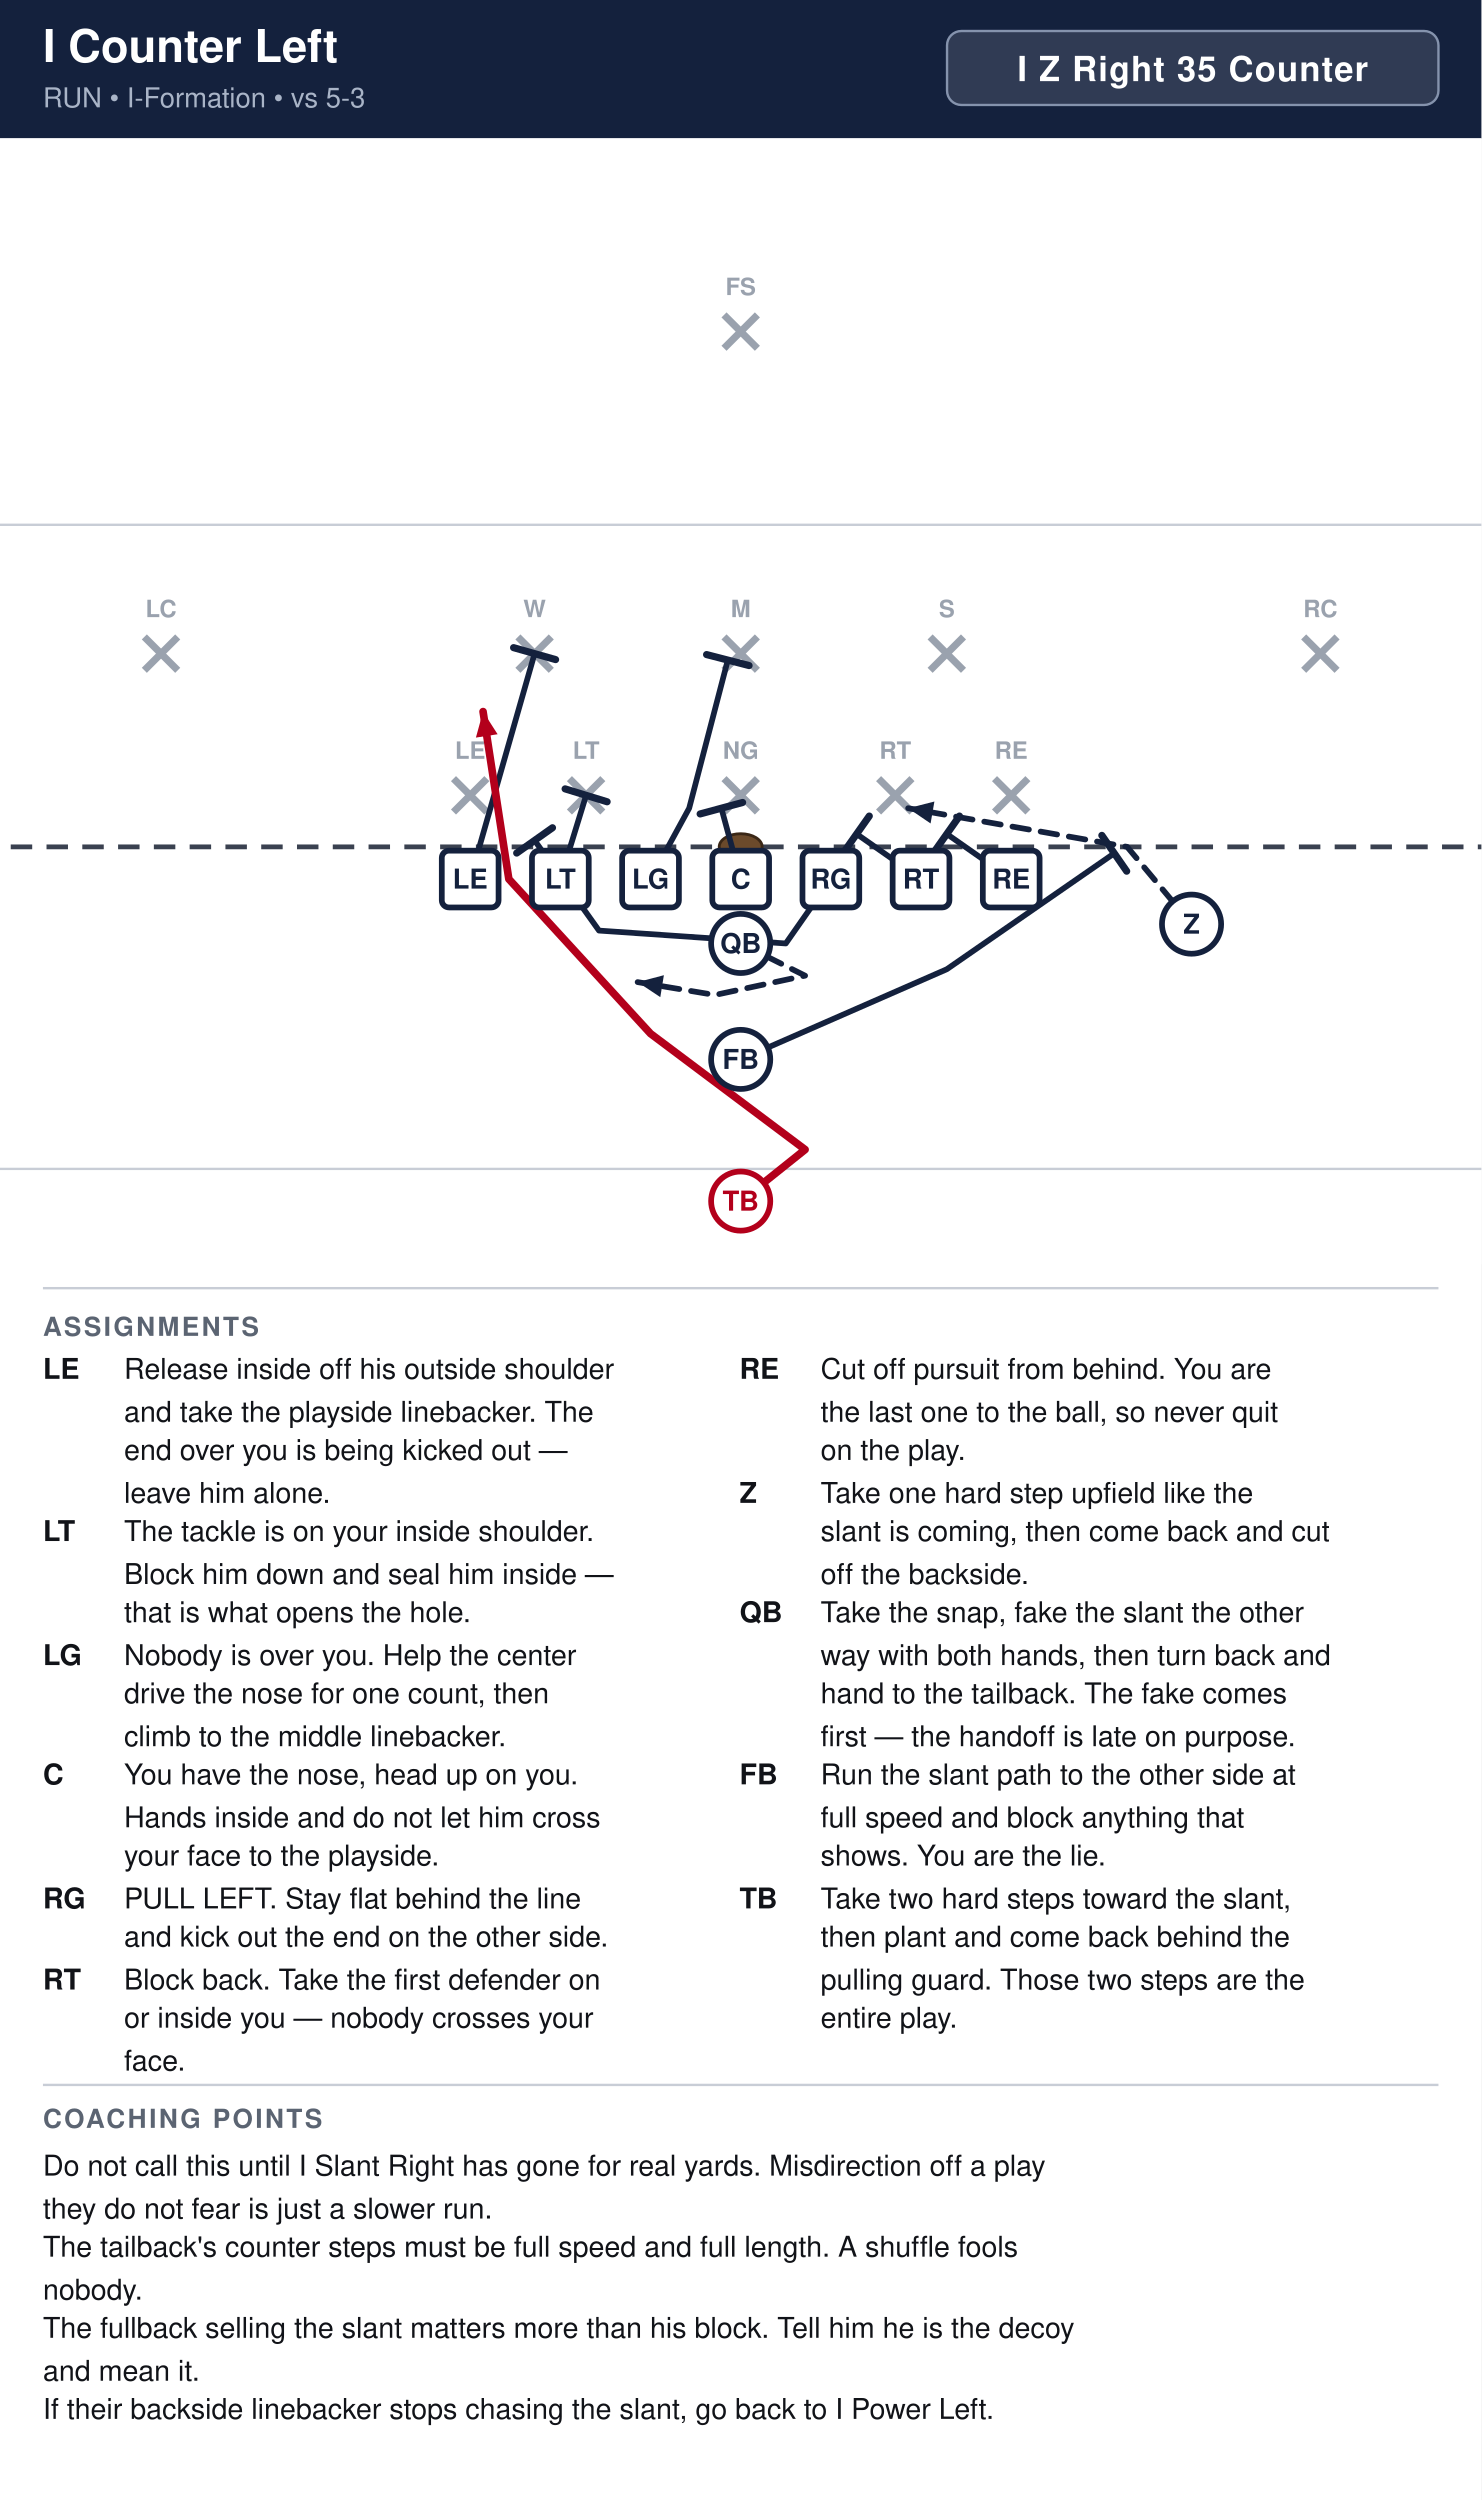
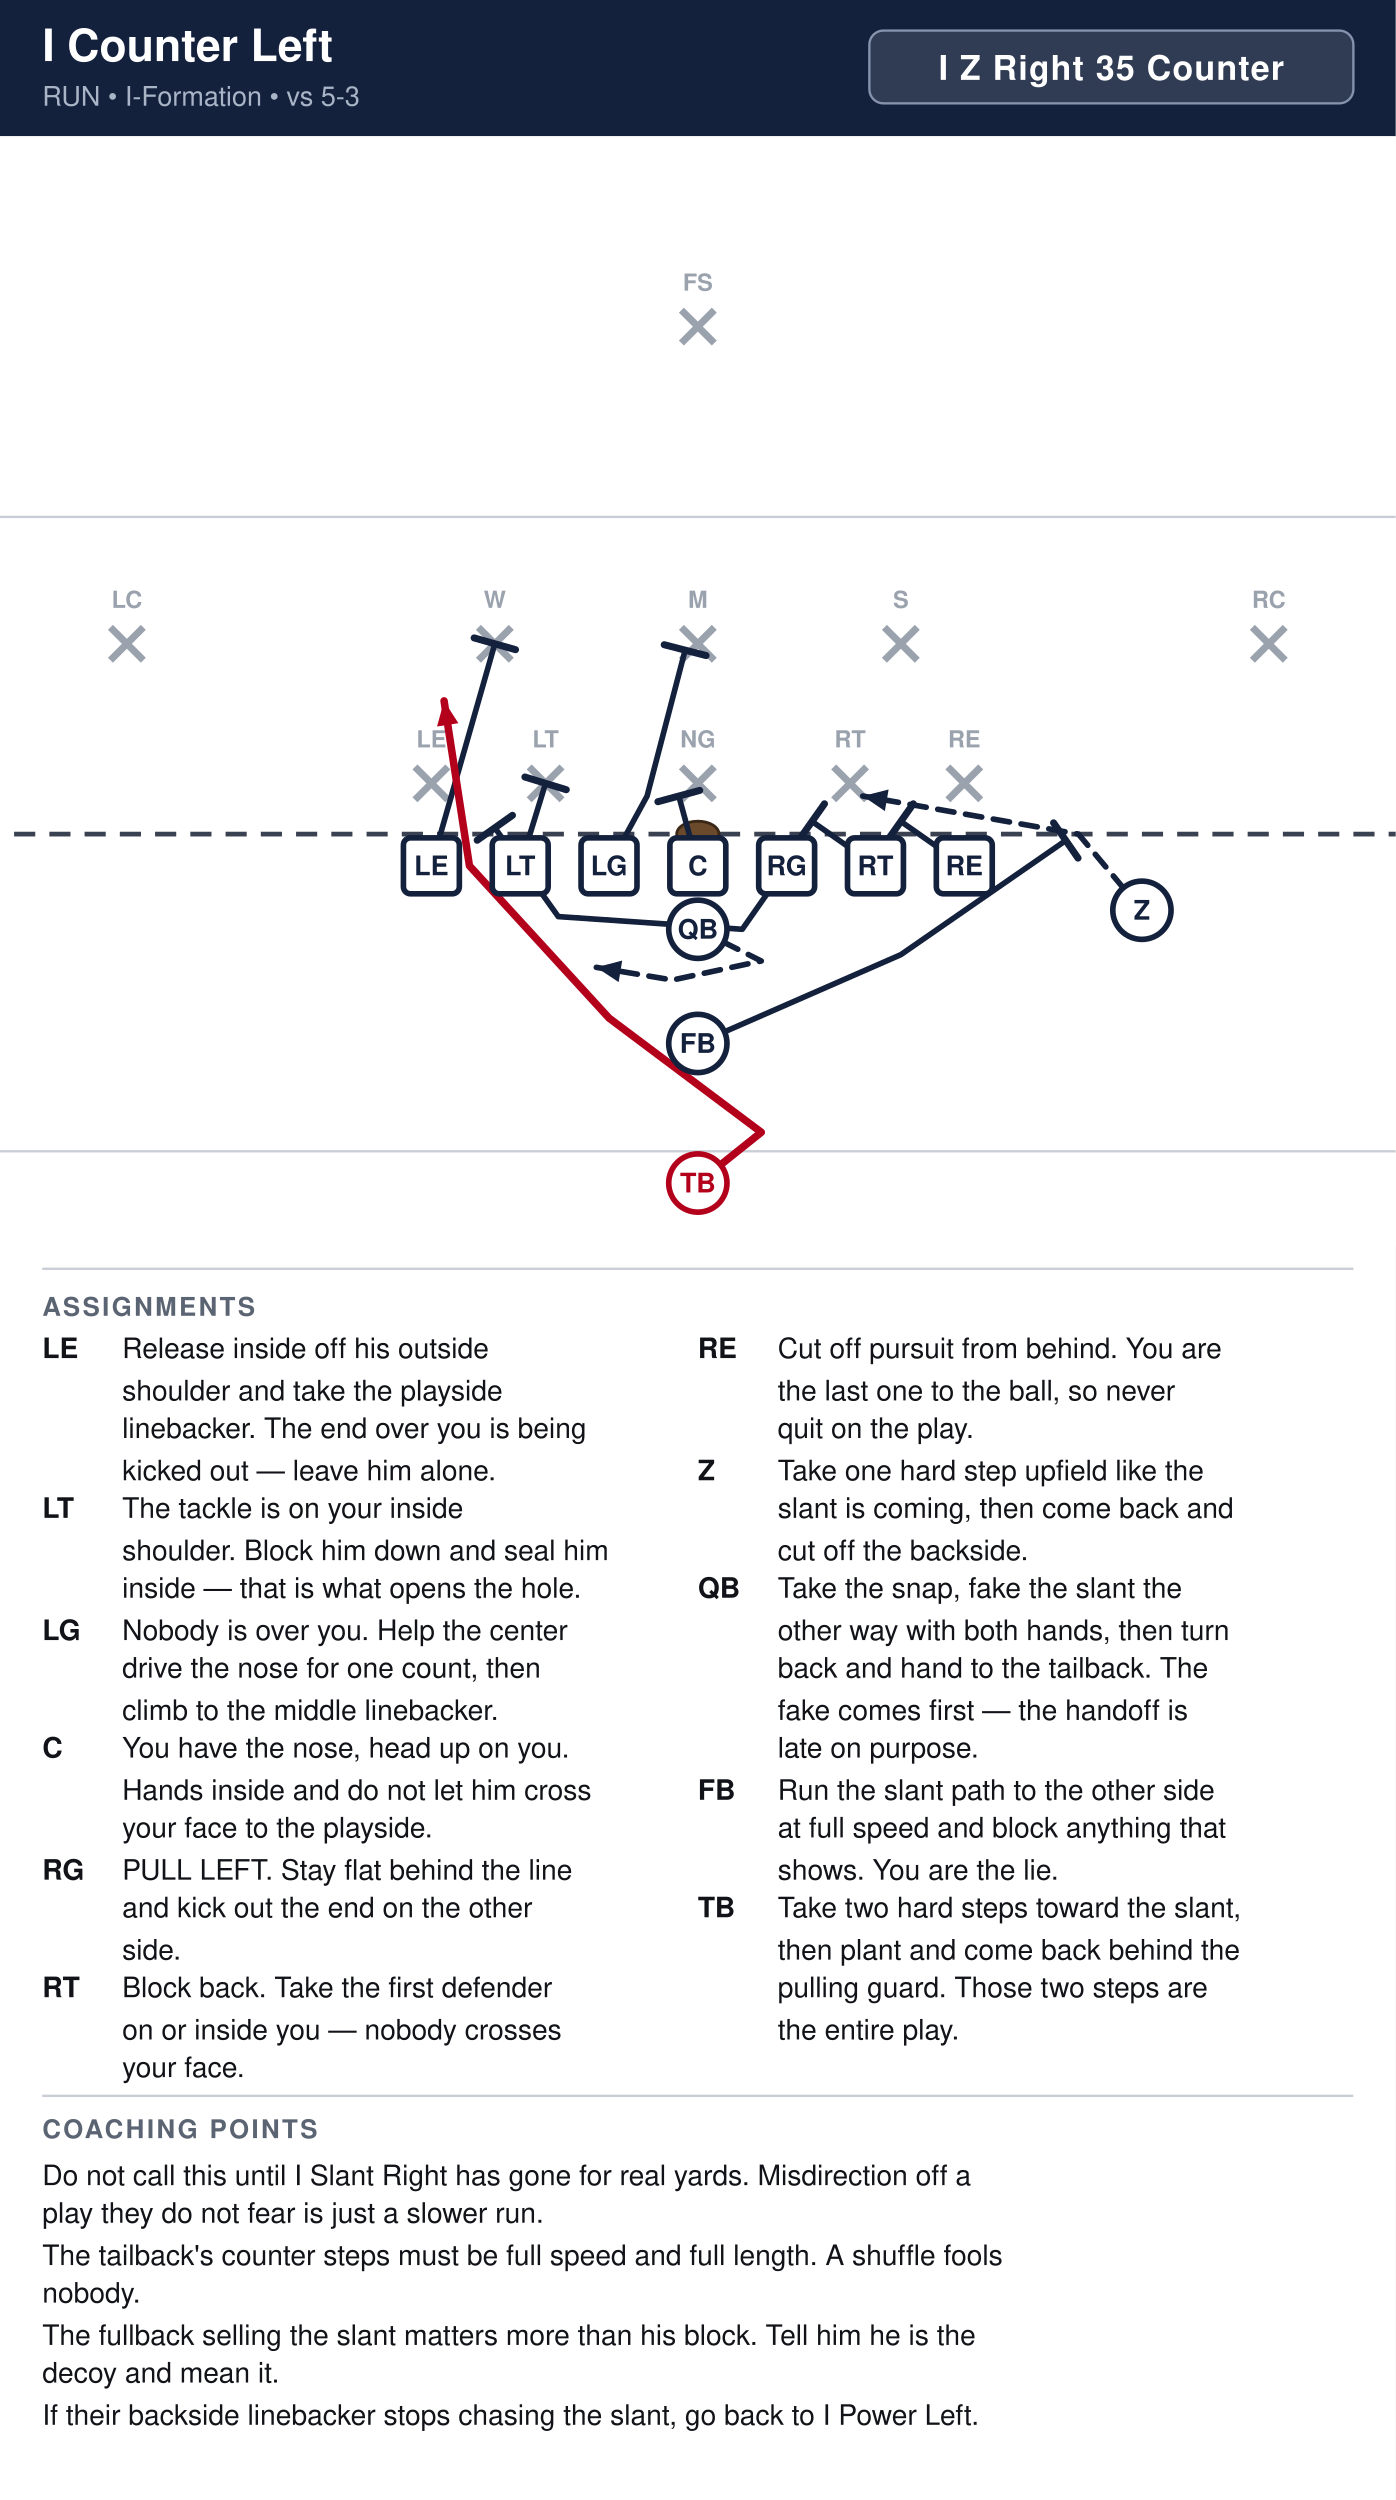
- <svg xmlns="http://www.w3.org/2000/svg" width="621" height="1048" viewBox="0 0 621 1048" font-family="Segoe UI, Helvetica, Arial, sans-serif">
+ <svg xmlns="http://www.w3.org/2000/svg" width="594" height="1064" viewBox="0 0 594 1064" font-family="Segoe UI, Helvetica, Arial, sans-serif">
  <rect width="100%" height="100%" fill="#ffffff" />
-   <rect x="0" y="0" width="621" height="58" fill="#14213d" />
+   <rect x="0" y="0" width="594" height="58" fill="#14213d" />
  <text x="18" y="26" font-size="19" font-weight="700" fill="#ffffff">I Counter Left</text>
  <text x="18" y="45" font-size="11.5" fill="#a9b4c7">RUN  •  I-Formation  •  vs 5-3</text>
-   <rect x="397.0" y="13" width="206.0" height="31" rx="6" fill="#ffffff" fill-opacity="0.12" stroke="#8593ad" stroke-width="1" />
-   <text x="500.0" y="34" text-anchor="middle" font-size="14.5" font-weight="700" fill="#ffffff" letter-spacing="0.5">I Z Right 35 Counter</text>
+   <rect x="370.0" y="13" width="206.0" height="31" rx="6" fill="#ffffff" fill-opacity="0.12" stroke="#8593ad" stroke-width="1" />
+   <text x="473.0" y="34" text-anchor="middle" font-size="14.5" font-weight="700" fill="#ffffff" letter-spacing="0.5">I Z Right 35 Counter</text>
  <clipPath id="fieldclip">
-     <rect x="0" y="58" width="621" height="472" />
+     <rect x="0" y="58" width="594" height="472" />
  </clipPath>
  <g clip-path="url(#fieldclip)">
-     <g transform="translate(-40.5,31.0)">
+     <g transform="translate(-54.0,31.0)">
      <rect x="0" y="0" width="702" height="513" fill="#ffffff" />
      <line x1="0" y1="459.0" x2="702" y2="459.0" stroke="#c8cdd6" stroke-width="1" />
      <line x1="0" y1="189.0" x2="702" y2="189.0" stroke="#c8cdd6" stroke-width="1" />
      <line x1="0" y1="324.0" x2="702" y2="324.0" stroke="#3a4150" stroke-width="2" stroke-dasharray="9 6" />
      <ellipse cx="351.0" cy="324.0" rx="9" ry="5.5" fill="#6b4a2b" stroke="#3a2716" stroke-width="1.2" />
      <line x1="230.6" y1="295.4" x2="244.6" y2="309.4" stroke="#9aa2ae" stroke-width="3" />
      <line x1="244.6" y1="295.4" x2="230.6" y2="309.4" stroke="#9aa2ae" stroke-width="3" />
      <text x="237.6" y="287.1" text-anchor="middle" font-size="10" fill="#9aa2ae" font-weight="600">LE</text>
      <line x1="279.2" y1="295.4" x2="293.2" y2="309.4" stroke="#9aa2ae" stroke-width="3" />
      <line x1="293.2" y1="295.4" x2="279.2" y2="309.4" stroke="#9aa2ae" stroke-width="3" />
      <text x="286.2" y="287.1" text-anchor="middle" font-size="10" fill="#9aa2ae" font-weight="600">LT</text>
      <line x1="344.0" y1="295.4" x2="358.0" y2="309.4" stroke="#9aa2ae" stroke-width="3" />
      <line x1="358.0" y1="295.4" x2="344.0" y2="309.4" stroke="#9aa2ae" stroke-width="3" />
      <text x="351.0" y="287.1" text-anchor="middle" font-size="10" fill="#9aa2ae" font-weight="600">NG</text>
      <line x1="408.8" y1="295.4" x2="422.8" y2="309.4" stroke="#9aa2ae" stroke-width="3" />
      <line x1="422.8" y1="295.4" x2="408.8" y2="309.4" stroke="#9aa2ae" stroke-width="3" />
      <text x="415.8" y="287.1" text-anchor="middle" font-size="10" fill="#9aa2ae" font-weight="600">RT</text>
      <line x1="457.4" y1="295.4" x2="471.4" y2="309.4" stroke="#9aa2ae" stroke-width="3" />
      <line x1="471.4" y1="295.4" x2="457.4" y2="309.4" stroke="#9aa2ae" stroke-width="3" />
      <text x="464.4" y="287.1" text-anchor="middle" font-size="10" fill="#9aa2ae" font-weight="600">RE</text>
      <line x1="257.6" y1="236.0" x2="271.6" y2="250.0" stroke="#9aa2ae" stroke-width="3" />
      <line x1="271.6" y1="236.0" x2="257.6" y2="250.0" stroke="#9aa2ae" stroke-width="3" />
      <text x="264.6" y="227.7" text-anchor="middle" font-size="10" fill="#9aa2ae" font-weight="600">W</text>
      <line x1="344.0" y1="236.0" x2="358.0" y2="250.0" stroke="#9aa2ae" stroke-width="3" />
      <line x1="358.0" y1="236.0" x2="344.0" y2="250.0" stroke="#9aa2ae" stroke-width="3" />
      <text x="351.0" y="227.7" text-anchor="middle" font-size="10" fill="#9aa2ae" font-weight="600">M</text>
      <line x1="430.4" y1="236.0" x2="444.4" y2="250.0" stroke="#9aa2ae" stroke-width="3" />
      <line x1="444.4" y1="236.0" x2="430.4" y2="250.0" stroke="#9aa2ae" stroke-width="3" />
      <text x="437.4" y="227.7" text-anchor="middle" font-size="10" fill="#9aa2ae" font-weight="600">S</text>
      <line x1="101.0" y1="236.0" x2="115.0" y2="250.0" stroke="#9aa2ae" stroke-width="3" />
      <line x1="115.0" y1="236.0" x2="101.0" y2="250.0" stroke="#9aa2ae" stroke-width="3" />
      <text x="108.0" y="227.7" text-anchor="middle" font-size="10" fill="#9aa2ae" font-weight="600">LC</text>
      <line x1="587.0" y1="236.0" x2="601.0" y2="250.0" stroke="#9aa2ae" stroke-width="3" />
      <line x1="601.0" y1="236.0" x2="587.0" y2="250.0" stroke="#9aa2ae" stroke-width="3" />
      <text x="594.0" y="227.7" text-anchor="middle" font-size="10" fill="#9aa2ae" font-weight="600">RC</text>
      <line x1="344.0" y1="101.0" x2="358.0" y2="115.0" stroke="#9aa2ae" stroke-width="3" />
      <line x1="358.0" y1="101.0" x2="344.0" y2="115.0" stroke="#9aa2ae" stroke-width="3" />
      <text x="351.0" y="92.7" text-anchor="middle" font-size="10" fill="#9aa2ae" font-weight="600">FS</text>
      <path d="M464.4,337.5 L437.4,318.6" fill="none" stroke="#14213d" stroke-width="2.4" stroke-linecap="round" stroke-linejoin="round" />
      <line x1="432.1" y1="326.1" x2="442.7" y2="311.1" stroke="#14213d" stroke-width="3.0" stroke-linecap="round" />
      <path d="M426.6,337.5 L399.6,318.6" fill="none" stroke="#14213d" stroke-width="2.4" stroke-linecap="round" stroke-linejoin="round" />
      <line x1="394.3" y1="326.1" x2="404.9" y2="311.1" stroke="#14213d" stroke-width="3.0" stroke-linecap="round" />
      <path d="M388.8,337.5 L369.9,364.5 L291.6,359.1 L264.6,321.3" fill="none" stroke="#14213d" stroke-width="2.4" stroke-linecap="round" stroke-linejoin="round" />
      <line x1="257.1" y1="326.6" x2="272.1" y2="316.0" stroke="#14213d" stroke-width="3.0" stroke-linecap="round" />
      <path d="M351.0,337.5 L342.9,307.8" fill="none" stroke="#14213d" stroke-width="2.4" stroke-linecap="round" stroke-linejoin="round" />
      <line x1="334.0" y1="310.2" x2="351.8" y2="305.4" stroke="#14213d" stroke-width="3.0" stroke-linecap="round" />
      <path d="M313.2,337.5 L329.4,307.8 L345.6,245.7" fill="none" stroke="#14213d" stroke-width="2.4" stroke-linecap="round" stroke-linejoin="round" />
      <line x1="336.7" y1="243.4" x2="354.5" y2="248.0" stroke="#14213d" stroke-width="3.0" stroke-linecap="round" />
      <path d="M275.4,337.5 L286.2,302.4" fill="none" stroke="#14213d" stroke-width="2.4" stroke-linecap="round" stroke-linejoin="round" />
      <line x1="277.4" y1="299.7" x2="295.0" y2="305.1" stroke="#14213d" stroke-width="3.0" stroke-linecap="round" />
      <path d="M237.6,337.5 L264.6,243.0" fill="none" stroke="#14213d" stroke-width="2.4" stroke-linecap="round" stroke-linejoin="round" />
      <line x1="255.8" y1="240.5" x2="273.4" y2="245.5" stroke="#14213d" stroke-width="3.0" stroke-linecap="round" />
      <path d="M540.0,356.4 L513.0,324.0 L421.2,307.8" fill="none" stroke="#14213d" stroke-width="2.4" stroke-linecap="round" stroke-linejoin="round" stroke-dasharray="7 5" />
      <polygon points="421.2,307.8 432.2,305.0 430.6,314.2" fill="#14213d" />
      <path d="M351.0,364.5 L378.0,378.0 L340.2,386.1 L307.8,380.7" fill="none" stroke="#14213d" stroke-width="2.4" stroke-linecap="round" stroke-linejoin="round" stroke-dasharray="7 5" />
      <polygon points="307.8,380.7 318.8,377.8 317.3,387.0" fill="#14213d" />
      <path d="M351.0,413.1 L437.4,375.3 L507.6,326.7" fill="none" stroke="#14213d" stroke-width="2.4" stroke-linecap="round" stroke-linejoin="round" />
      <line x1="502.4" y1="319.2" x2="512.8" y2="334.2" stroke="#14213d" stroke-width="3.0" stroke-linecap="round" />
      <path d="M351.0,472.5 L378.0,450.9 L313.2,402.3 L253.8,337.5 L243.0,267.3" fill="none" stroke="#b3001b" stroke-width="3.2" stroke-linecap="round" stroke-linejoin="round" />
      <polygon points="243.0,267.3 249.1,276.8 240.0,278.2" fill="#b3001b" />
      <rect x="225.7" y="325.6" width="23.8" height="23.8" rx="3" fill="#ffffff" stroke="#14213d" stroke-width="2.4" />
      <text x="237.6" y="341.5" text-anchor="middle" font-size="11.5" font-weight="700" fill="#14213d">LE</text>
      <rect x="263.5" y="325.6" width="23.8" height="23.8" rx="3" fill="#ffffff" stroke="#14213d" stroke-width="2.4" />
      <text x="275.4" y="341.5" text-anchor="middle" font-size="11.5" font-weight="700" fill="#14213d">LT</text>
      <rect x="301.3" y="325.6" width="23.8" height="23.8" rx="3" fill="#ffffff" stroke="#14213d" stroke-width="2.4" />
      <text x="313.2" y="341.5" text-anchor="middle" font-size="11.5" font-weight="700" fill="#14213d">LG</text>
      <rect x="339.1" y="325.6" width="23.8" height="23.8" rx="3" fill="#ffffff" stroke="#14213d" stroke-width="2.4" />
      <text x="351.0" y="341.5" text-anchor="middle" font-size="11.5" font-weight="700" fill="#14213d">C</text>
      <rect x="376.9" y="325.6" width="23.8" height="23.8" rx="3" fill="#ffffff" stroke="#14213d" stroke-width="2.4" />
      <text x="388.8" y="341.5" text-anchor="middle" font-size="11.5" font-weight="700" fill="#14213d">RG</text>
      <rect x="414.7" y="325.6" width="23.8" height="23.8" rx="3" fill="#ffffff" stroke="#14213d" stroke-width="2.4" />
      <text x="426.6" y="341.5" text-anchor="middle" font-size="11.5" font-weight="700" fill="#14213d">RT</text>
      <rect x="452.5" y="325.6" width="23.8" height="23.8" rx="3" fill="#ffffff" stroke="#14213d" stroke-width="2.4" />
      <text x="464.4" y="341.5" text-anchor="middle" font-size="11.5" font-weight="700" fill="#14213d">RE</text>
      <circle cx="540.0" cy="356.4" r="12.4" fill="#ffffff" stroke="#14213d" stroke-width="2.4" />
      <text x="540.0" y="360.4" text-anchor="middle" font-size="11.5" font-weight="700" fill="#14213d">Z</text>
      <circle cx="351.0" cy="364.5" r="12.4" fill="#ffffff" stroke="#14213d" stroke-width="2.4" />
      <text x="351.0" y="368.5" text-anchor="middle" font-size="11.5" font-weight="700" fill="#14213d">QB</text>
      <circle cx="351.0" cy="413.1" r="12.4" fill="#ffffff" stroke="#14213d" stroke-width="2.4" />
      <text x="351.0" y="417.1" text-anchor="middle" font-size="11.5" font-weight="700" fill="#14213d">FB</text>
      <circle cx="351.0" cy="472.5" r="12.4" fill="#ffffff" stroke="#b3001b" stroke-width="2.4" />
      <text x="351.0" y="476.5" text-anchor="middle" font-size="11.5" font-weight="700" fill="#b3001b">TB</text>
    </g>
  </g>
-   <line x1="18" y1="540" x2="603" y2="540" stroke="#c8cdd6" stroke-width="1" />
+   <line x1="18" y1="540" x2="576" y2="540" stroke="#c8cdd6" stroke-width="1" />
  <text x="18" y="560" font-size="11" font-weight="700" fill="#5b6472" letter-spacing="1">ASSIGNMENTS</text>
  <text x="18" y="578" font-size="12" font-weight="700" fill="#111318">LE</text>
-   <text x="52" y="578" font-size="12" fill="#111318">Release inside off his outside shoulder</text>
-   <text x="52" y="596" font-size="12" fill="#111318">and take the playside linebacker. The</text>
-   <text x="52" y="612" font-size="12" fill="#111318">end over you is being kicked out —</text>
-   <text x="52" y="630" font-size="12" fill="#111318">leave him alone.</text>
+   <text x="52" y="578" font-size="12" fill="#111318">Release inside off his outside</text>
+   <text x="52" y="596" font-size="12" fill="#111318">shoulder and take the playside</text>
+   <text x="52" y="612" font-size="12" fill="#111318">linebacker. The end over you is being</text>
+   <text x="52" y="630" font-size="12" fill="#111318">kicked out — leave him alone.</text>
  <text x="18" y="646" font-size="12" font-weight="700" fill="#111318">LT</text>
-   <text x="52" y="646" font-size="12" fill="#111318">The tackle is on your inside shoulder.</text>
-   <text x="52" y="664" font-size="12" fill="#111318">Block him down and seal him inside —</text>
-   <text x="52" y="680" font-size="12" fill="#111318">that is what opens the hole.</text>
+   <text x="52" y="646" font-size="12" fill="#111318">The tackle is on your inside</text>
+   <text x="52" y="664" font-size="12" fill="#111318">shoulder. Block him down and seal him</text>
+   <text x="52" y="680" font-size="12" fill="#111318">inside — that is what opens the hole.</text>
  <text x="18" y="698" font-size="12" font-weight="700" fill="#111318">LG</text>
  <text x="52" y="698" font-size="12" fill="#111318">Nobody is over you. Help the center</text>
  <text x="52" y="714" font-size="12" fill="#111318">drive the nose for one count, then</text>
  <text x="52" y="732" font-size="12" fill="#111318">climb to the middle linebacker.</text>
  <text x="18" y="748" font-size="12" font-weight="700" fill="#111318">C</text>
  <text x="52" y="748" font-size="12" fill="#111318">You have the nose, head up on you.</text>
  <text x="52" y="766" font-size="12" fill="#111318">Hands inside and do not let him cross</text>
  <text x="52" y="782" font-size="12" fill="#111318">your face to the playside.</text>
  <text x="18" y="800" font-size="12" font-weight="700" fill="#111318">RG</text>
  <text x="52" y="800" font-size="12" fill="#111318">PULL LEFT. Stay flat behind the line</text>
-   <text x="52" y="816" font-size="12" fill="#111318">and kick out the end on the other side.</text>
-   <text x="18" y="834" font-size="12" font-weight="700" fill="#111318">RT</text>
-   <text x="52" y="834" font-size="12" fill="#111318">Block back. Take the first defender on</text>
-   <text x="52" y="850" font-size="12" fill="#111318">or inside you — nobody crosses your</text>
-   <text x="52" y="868" font-size="12" fill="#111318">face.</text>
-   <text x="310" y="578" font-size="12" font-weight="700" fill="#111318">RE</text>
-   <text x="344" y="578" font-size="12" fill="#111318">Cut off pursuit from behind. You are</text>
-   <text x="344" y="596" font-size="12" fill="#111318">the last one to the ball, so never quit</text>
-   <text x="344" y="612" font-size="12" fill="#111318">on the play.</text>
-   <text x="310" y="630" font-size="12" font-weight="700" fill="#111318">Z</text>
-   <text x="344" y="630" font-size="12" fill="#111318">Take one hard step upfield like the</text>
-   <text x="344" y="646" font-size="12" fill="#111318">slant is coming, then come back and cut</text>
-   <text x="344" y="664" font-size="12" fill="#111318">off the backside.</text>
-   <text x="310" y="680" font-size="12" font-weight="700" fill="#111318">QB</text>
-   <text x="344" y="680" font-size="12" fill="#111318">Take the snap, fake the slant the other</text>
-   <text x="344" y="698" font-size="12" fill="#111318">way with both hands, then turn back and</text>
-   <text x="344" y="714" font-size="12" fill="#111318">hand to the tailback. The fake comes</text>
-   <text x="344" y="732" font-size="12" fill="#111318">first — the handoff is late on purpose.</text>
-   <text x="310" y="748" font-size="12" font-weight="700" fill="#111318">FB</text>
-   <text x="344" y="748" font-size="12" fill="#111318">Run the slant path to the other side at</text>
-   <text x="344" y="766" font-size="12" fill="#111318">full speed and block anything that</text>
-   <text x="344" y="782" font-size="12" fill="#111318">shows. You are the lie.</text>
-   <text x="310" y="800" font-size="12" font-weight="700" fill="#111318">TB</text>
-   <text x="344" y="800" font-size="12" fill="#111318">Take two hard steps toward the slant,</text>
-   <text x="344" y="816" font-size="12" fill="#111318">then plant and come back behind the</text>
-   <text x="344" y="834" font-size="12" fill="#111318">pulling guard. Those two steps are the</text>
-   <text x="344" y="850" font-size="12" fill="#111318">entire play.</text>
-   <line x1="18" y1="874" x2="603" y2="874" stroke="#c8cdd6" stroke-width="1" />
-   <text x="18" y="892" font-size="11" font-weight="700" fill="#5b6472" letter-spacing="1">COACHING POINTS</text>
-   <text x="18" y="912" font-size="12" fill="#111318">Do not call this until I Slant Right has gone for real yards. Misdirection off a play</text>
-   <text x="18" y="930" font-size="12" fill="#111318">they do not fear is just a slower run.</text>
-   <text x="18" y="946" font-size="12" fill="#111318">The tailback's counter steps must be full speed and full length. A shuffle fools</text>
-   <text x="18" y="964" font-size="12" fill="#111318">nobody.</text>
-   <text x="18" y="980" font-size="12" fill="#111318">The fullback selling the slant matters more than his block. Tell him he is the decoy</text>
-   <text x="18" y="998" font-size="12" fill="#111318">and mean it.</text>
-   <text x="18" y="1014" font-size="12" fill="#111318">If their backside linebacker stops chasing the slant, go back to I Power Left.</text>
+   <text x="52" y="816" font-size="12" fill="#111318">and kick out the end on the other</text>
+   <text x="52" y="834" font-size="12" fill="#111318">side.</text>
+   <text x="18" y="850" font-size="12" font-weight="700" fill="#111318">RT</text>
+   <text x="52" y="850" font-size="12" fill="#111318">Block back. Take the first defender</text>
+   <text x="52" y="868" font-size="12" fill="#111318">on or inside you — nobody crosses</text>
+   <text x="52" y="884" font-size="12" fill="#111318">your face.</text>
+   <text x="297" y="578" font-size="12" font-weight="700" fill="#111318">RE</text>
+   <text x="331" y="578" font-size="12" fill="#111318">Cut off pursuit from behind. You are</text>
+   <text x="331" y="596" font-size="12" fill="#111318">the last one to the ball, so never</text>
+   <text x="331" y="612" font-size="12" fill="#111318">quit on the play.</text>
+   <text x="297" y="630" font-size="12" font-weight="700" fill="#111318">Z</text>
+   <text x="331" y="630" font-size="12" fill="#111318">Take one hard step upfield like the</text>
+   <text x="331" y="646" font-size="12" fill="#111318">slant is coming, then come back and</text>
+   <text x="331" y="664" font-size="12" fill="#111318">cut off the backside.</text>
+   <text x="297" y="680" font-size="12" font-weight="700" fill="#111318">QB</text>
+   <text x="331" y="680" font-size="12" fill="#111318">Take the snap, fake the slant the</text>
+   <text x="331" y="698" font-size="12" fill="#111318">other way with both hands, then turn</text>
+   <text x="331" y="714" font-size="12" fill="#111318">back and hand to the tailback. The</text>
+   <text x="331" y="732" font-size="12" fill="#111318">fake comes first — the handoff is</text>
+   <text x="331" y="748" font-size="12" fill="#111318">late on purpose.</text>
+   <text x="297" y="766" font-size="12" font-weight="700" fill="#111318">FB</text>
+   <text x="331" y="766" font-size="12" fill="#111318">Run the slant path to the other side</text>
+   <text x="331" y="782" font-size="12" fill="#111318">at full speed and block anything that</text>
+   <text x="331" y="800" font-size="12" fill="#111318">shows. You are the lie.</text>
+   <text x="297" y="816" font-size="12" font-weight="700" fill="#111318">TB</text>
+   <text x="331" y="816" font-size="12" fill="#111318">Take two hard steps toward the slant,</text>
+   <text x="331" y="834" font-size="12" fill="#111318">then plant and come back behind the</text>
+   <text x="331" y="850" font-size="12" fill="#111318">pulling guard. Those two steps are</text>
+   <text x="331" y="868" font-size="12" fill="#111318">the entire play.</text>
+   <line x1="18" y1="892" x2="576" y2="892" stroke="#c8cdd6" stroke-width="1" />
+   <text x="18" y="910" font-size="11" font-weight="700" fill="#5b6472" letter-spacing="1">COACHING POINTS</text>
+   <text x="18" y="930" font-size="12" fill="#111318">Do not call this until I Slant Right has gone for real yards. Misdirection off a</text>
+   <text x="18" y="946" font-size="12" fill="#111318">play they do not fear is just a slower run.</text>
+   <text x="18" y="964" font-size="12" fill="#111318">The tailback's counter steps must be full speed and full length. A shuffle fools</text>
+   <text x="18" y="980" font-size="12" fill="#111318">nobody.</text>
+   <text x="18" y="998" font-size="12" fill="#111318">The fullback selling the slant matters more than his block. Tell him he is the</text>
+   <text x="18" y="1014" font-size="12" fill="#111318">decoy and mean it.</text>
+   <text x="18" y="1032" font-size="12" fill="#111318">If their backside linebacker stops chasing the slant, go back to I Power Left.</text>
</svg>
